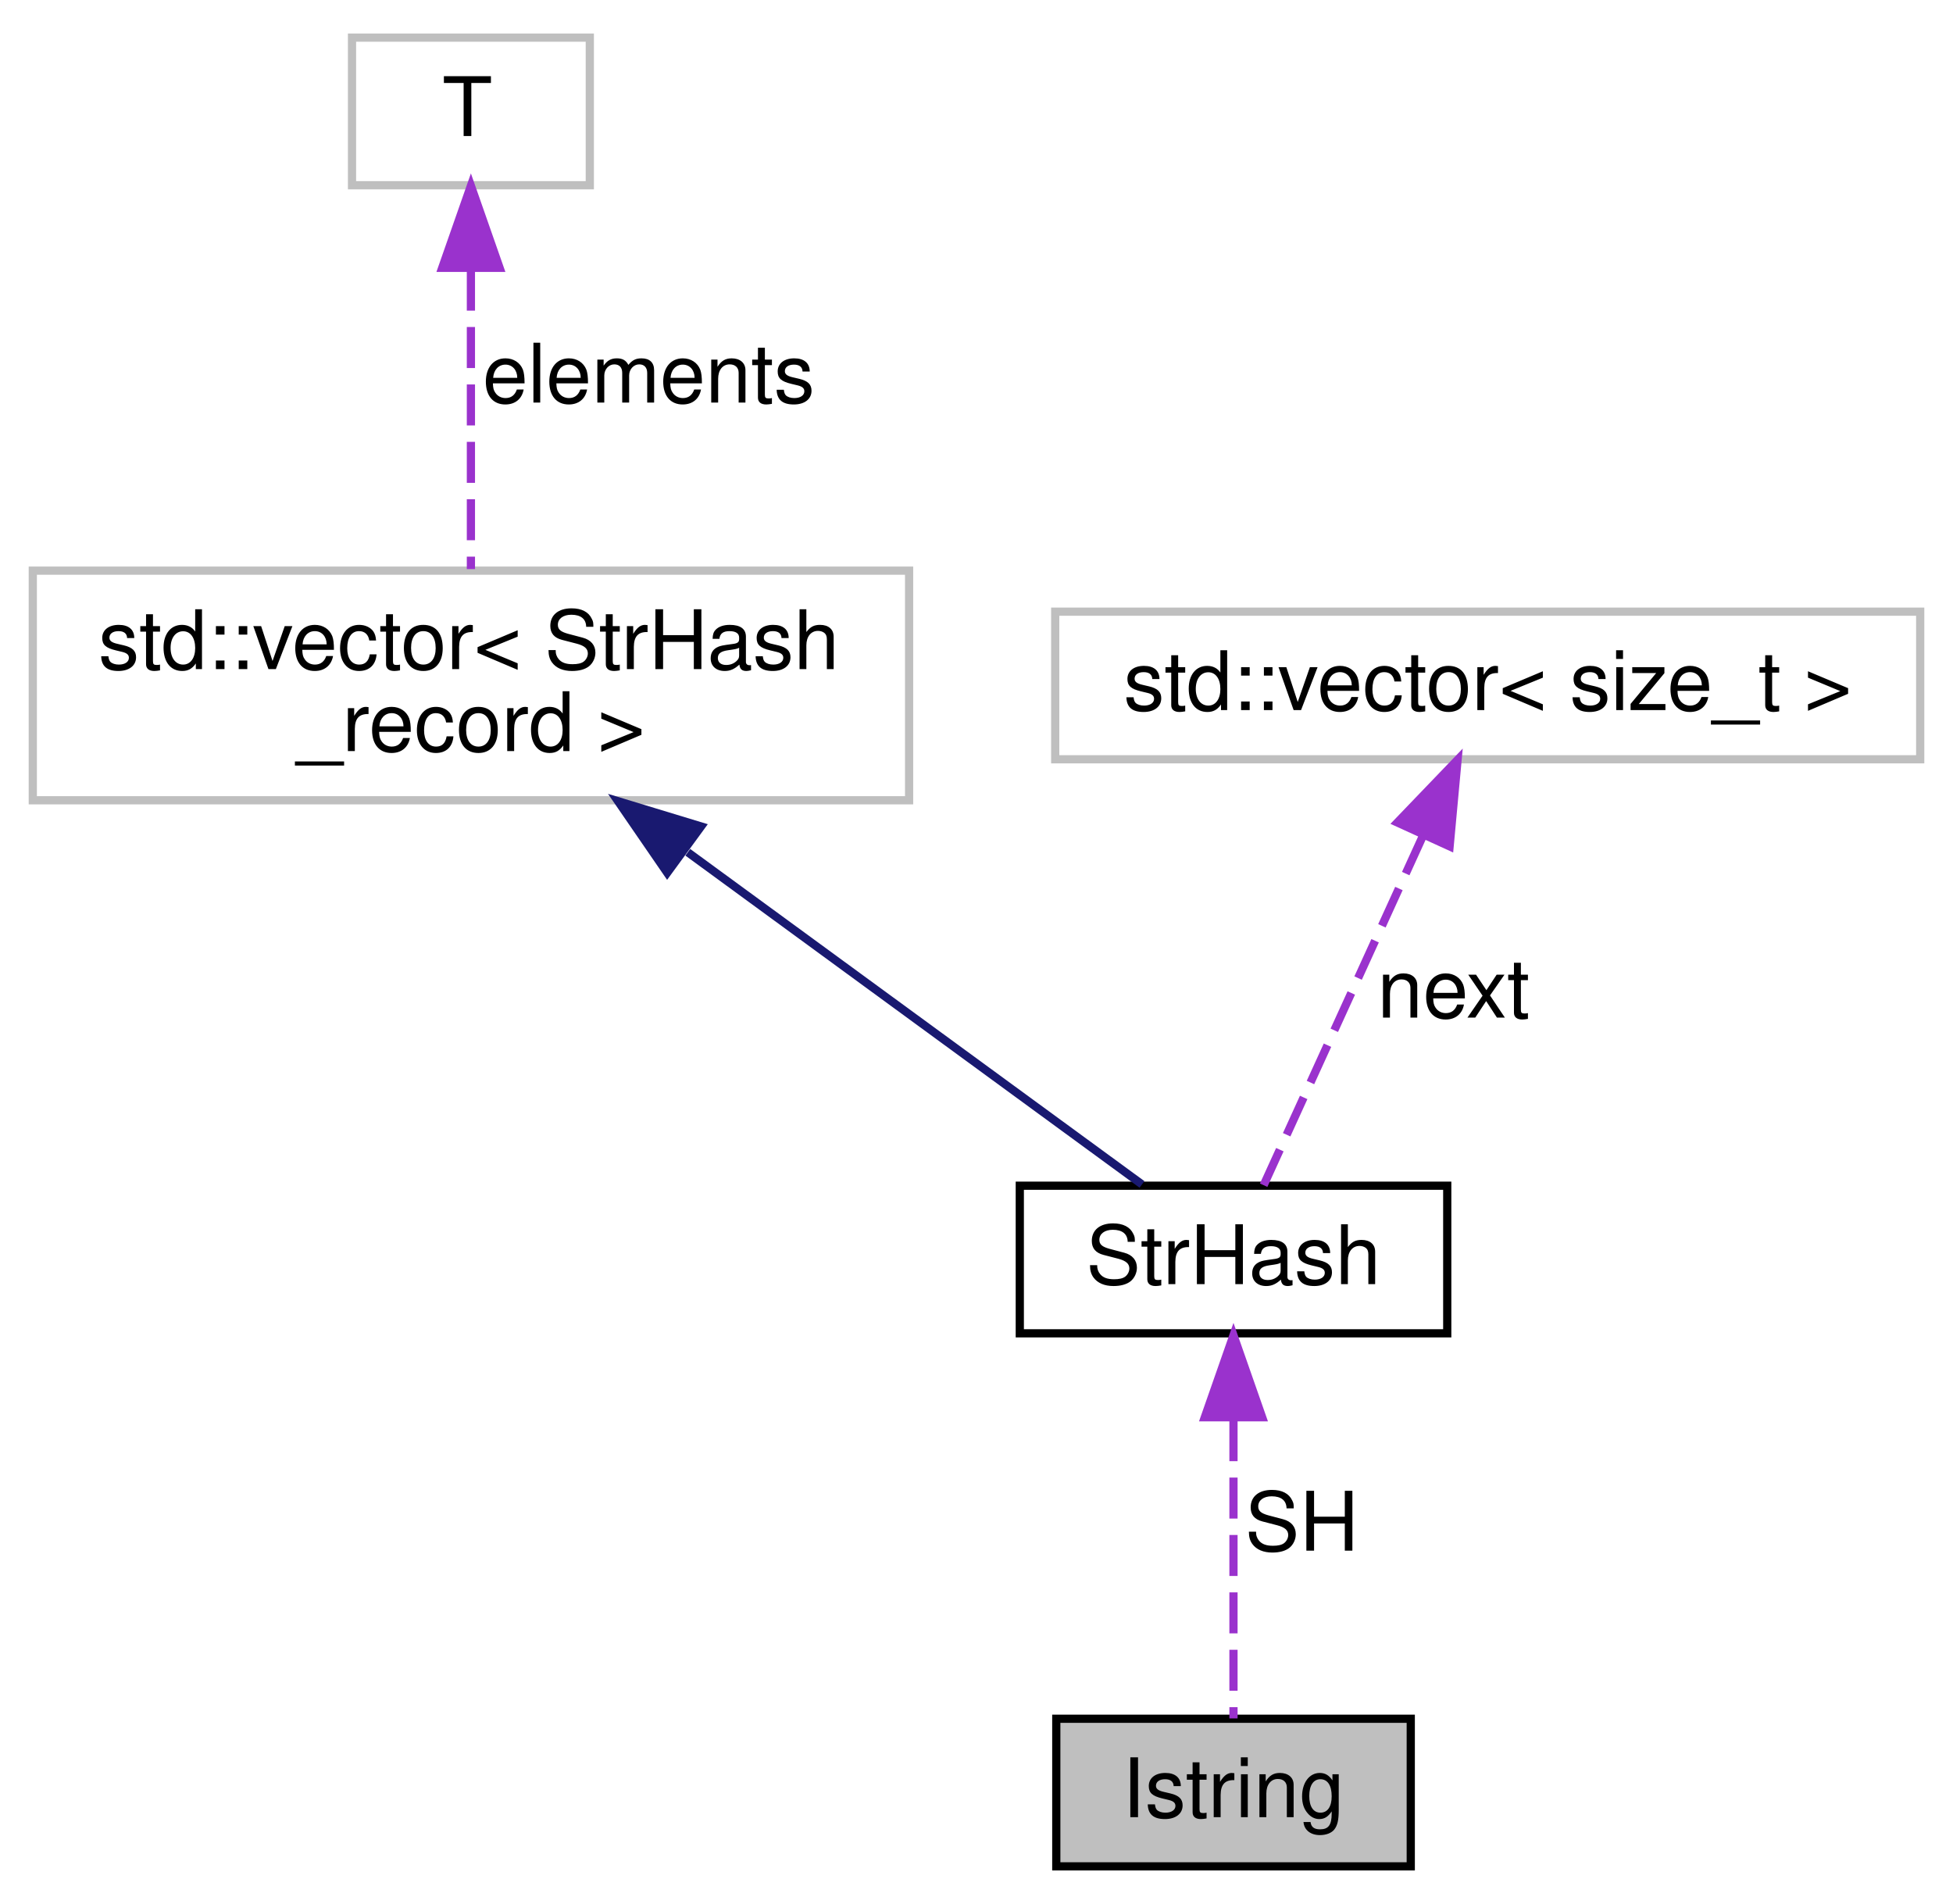
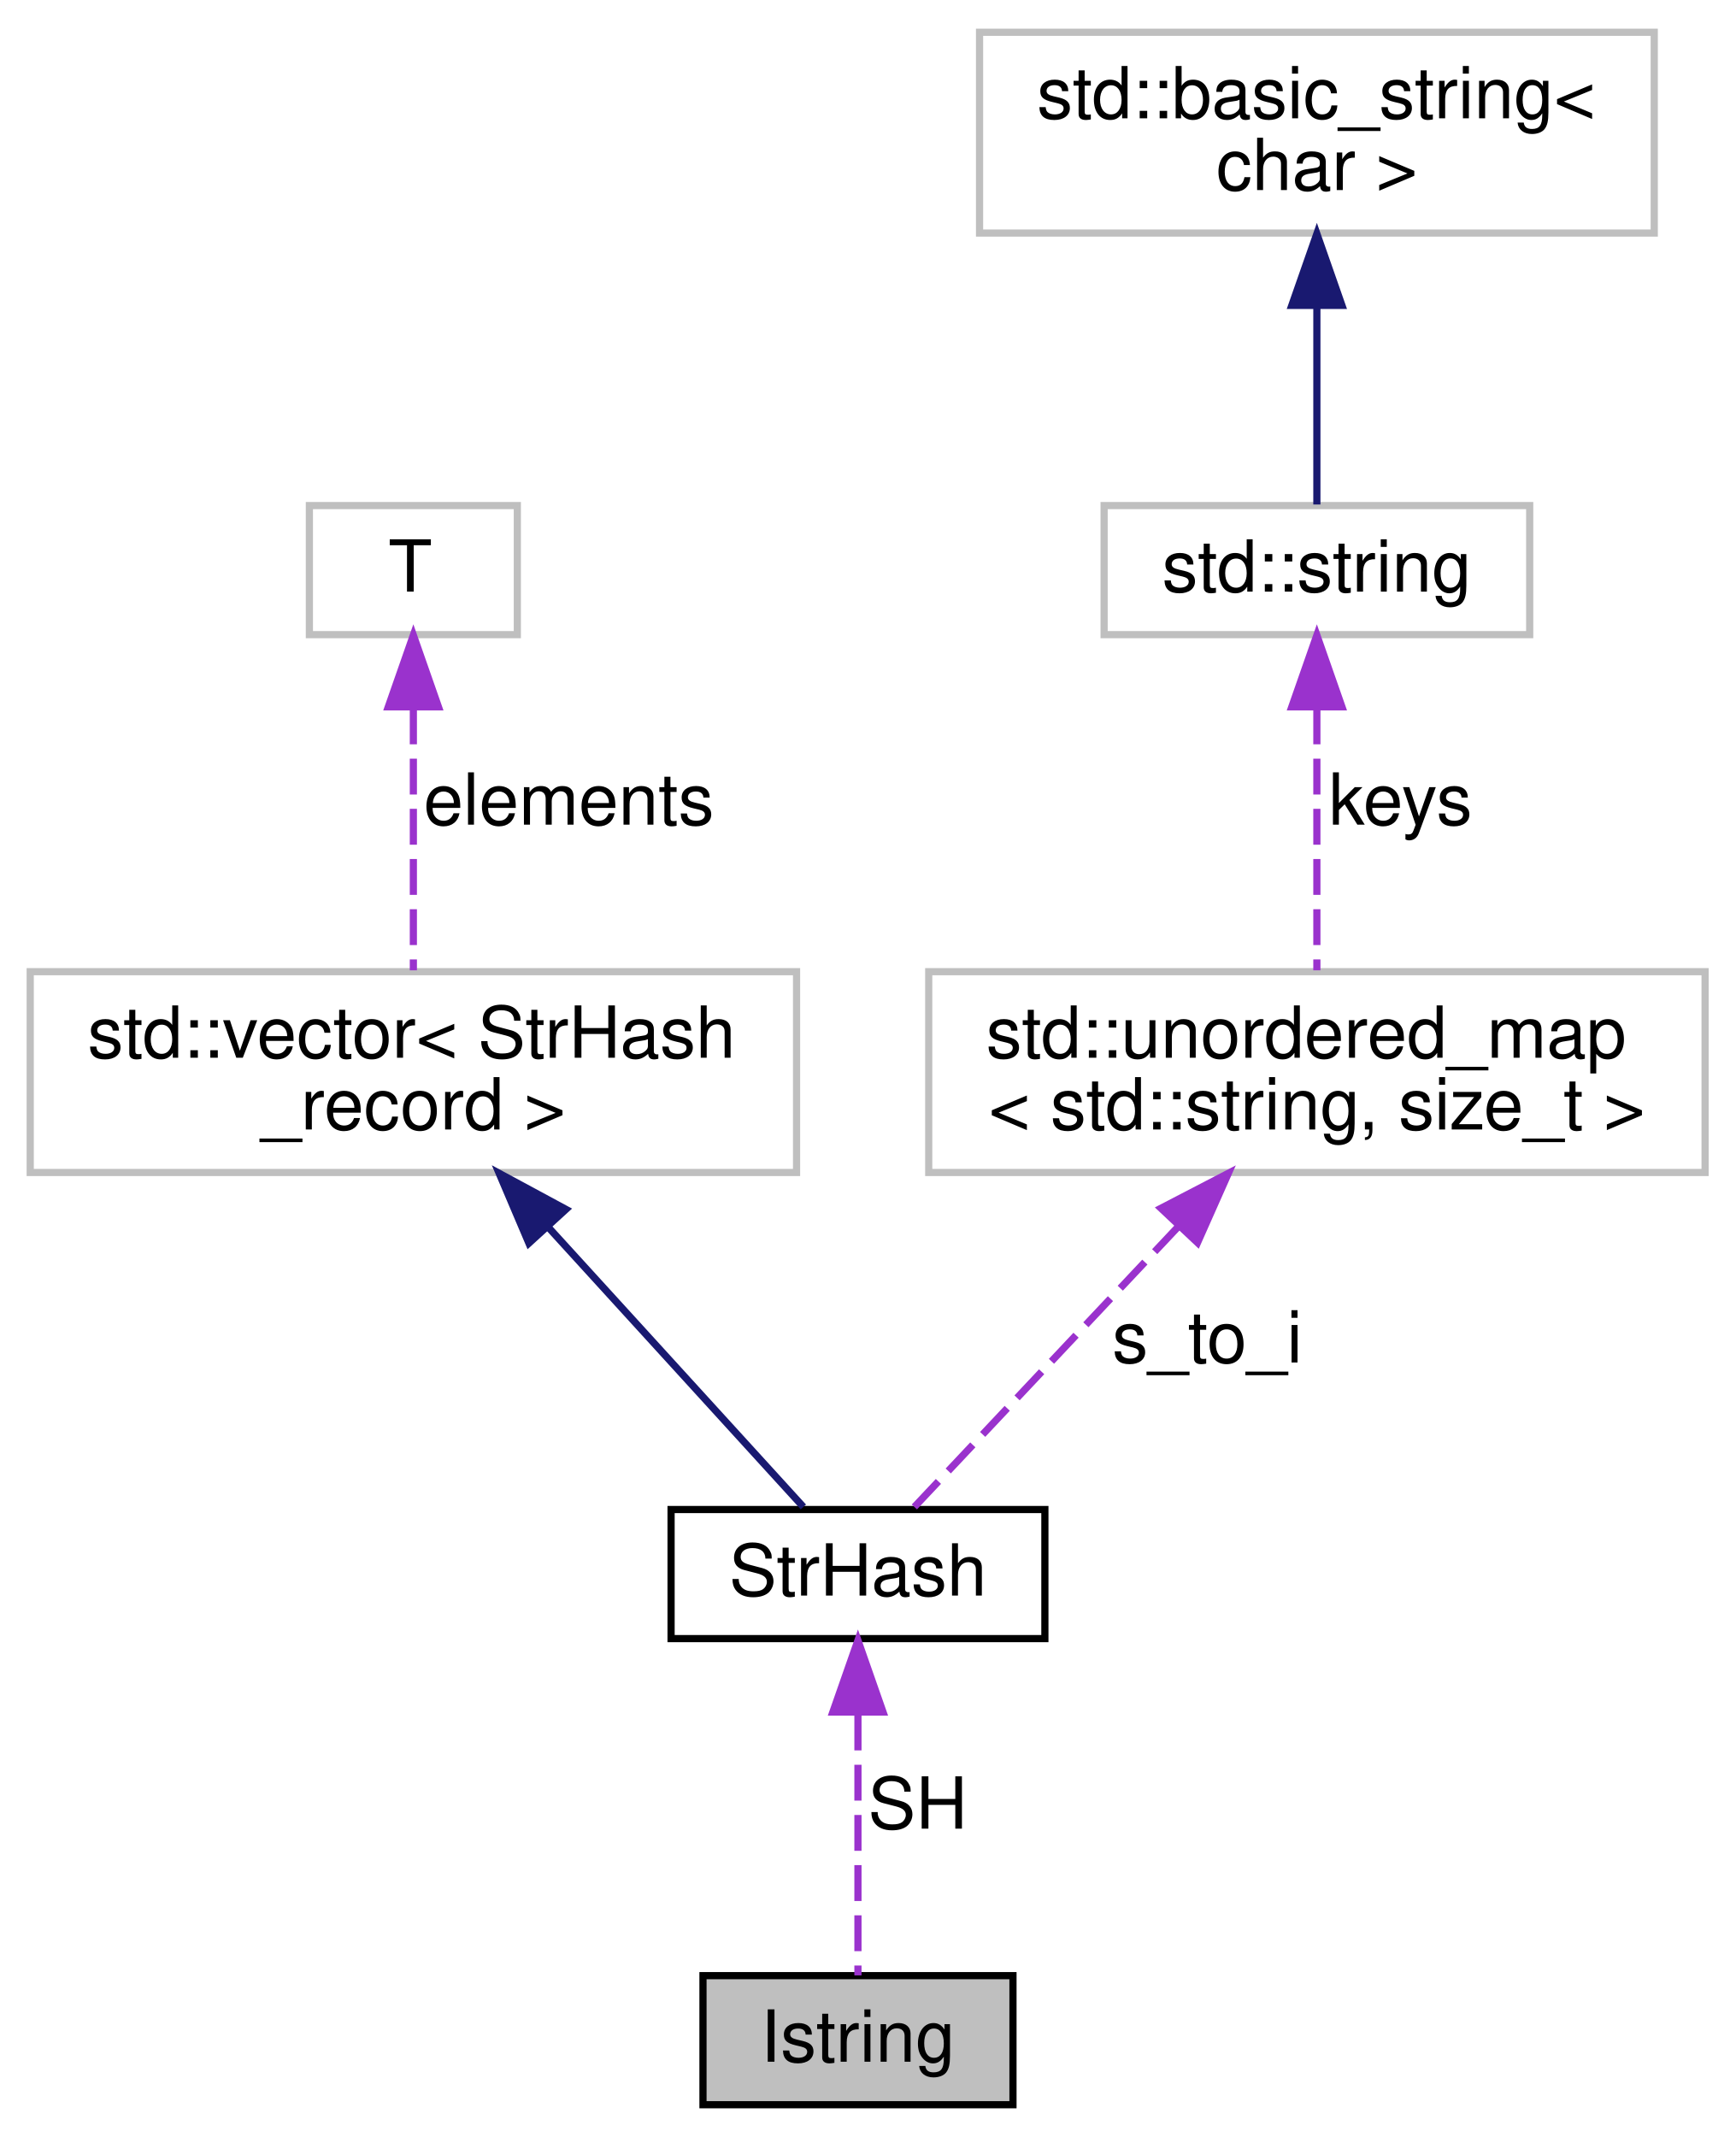
- <svg xmlns="http://www.w3.org/2000/svg" xmlns:xlink="http://www.w3.org/1999/xlink" width="238pt" height="232pt" viewBox="0.00 0.00 238.18 232.00">
-   <g id="graph0" class="graph" transform="scale(1 1) rotate(0) translate(4 228)">
+ <svg xmlns="http://www.w3.org/2000/svg" xmlns:xlink="http://www.w3.org/1999/xlink" width="242pt" height="298pt" viewBox="0.00 0.00 241.57 298.00">
+   <g id="graph0" class="graph" transform="scale(1 1) rotate(0) translate(4 294)">
    <g id="node1" class="node">
      <g id="a_node1">
        <a xlink:title=" ">
-           <polygon fill="#bfbfbf" stroke="black" points="124.82,-0.5 124.82,-18.5 168.05,-18.5 168.05,-0.5 124.82,-0.5" />
-           <text text-anchor="middle" x="146.43" y="-6.5" font-family="Helvetica,sans-Serif" font-size="10.00">Istring</text>
+           <polygon fill="#bfbfbf" stroke="black" points="93.82,-0.5 93.82,-18.5 137.05,-18.5 137.05,-0.5 93.82,-0.5" />
+           <text text-anchor="middle" x="115.43" y="-6.5" font-family="Helvetica,sans-Serif" font-size="10.00">Istring</text>
        </a>
      </g>
    </g>
    <g id="node2" class="node">
      <g id="a_node2">
-         <a xlink:href="../../de/df7/class_str_hash.html" target="_top" xlink:title="The string_hash table.">
-           <polygon fill="none" stroke="black" points="120.37,-65.5 120.37,-83.5 172.5,-83.5 172.5,-65.5 120.37,-65.5" />
-           <text text-anchor="middle" x="146.43" y="-71.5" font-family="Helvetica,sans-Serif" font-size="10.00">StrHash</text>
+         <a xlink:href="../../de/df7/class_str_hash.html" target="_top" xlink:title=" ">
+           <polygon fill="none" stroke="black" points="89.37,-65.5 89.37,-83.5 141.5,-83.5 141.5,-65.5 89.37,-65.5" />
+           <text text-anchor="middle" x="115.43" y="-71.5" font-family="Helvetica,sans-Serif" font-size="10.00">StrHash</text>
        </a>
      </g>
    </g>
    <g id="edge1" class="edge">
-       <path fill="none" stroke="#9a32cd" stroke-dasharray="5,2" d="M146.43,-54.91C146.43,-42.81 146.43,-27.65 146.43,-18.54" />
-       <polygon fill="#9a32cd" stroke="#9a32cd" points="142.93,-55.26 146.43,-65.26 149.93,-55.26 142.93,-55.26" />
-       <text text-anchor="middle" x="154.77" y="-39" font-family="Helvetica,sans-Serif" font-size="10.00"> SH</text>
+       <path fill="none" stroke="#9a32cd" stroke-dasharray="5,2" d="M115.43,-54.91C115.43,-42.81 115.43,-27.65 115.43,-18.54" />
+       <polygon fill="#9a32cd" stroke="#9a32cd" points="111.93,-55.26 115.43,-65.26 118.93,-55.26 111.93,-55.26" />
+       <text text-anchor="middle" x="123.77" y="-39" font-family="Helvetica,sans-Serif" font-size="10.00"> SH</text>
    </g>
    <g id="node3" class="node">
      <g id="a_node3">
        <a xlink:title="STL class.">
          <polygon fill="none" stroke="#bfbfbf" points="0,-130.5 0,-158.5 106.87,-158.5 106.87,-130.5 0,-130.5" />
          <text text-anchor="start" x="8" y="-146.5" font-family="Helvetica,sans-Serif" font-size="10.00">std::vector&lt; StrHash</text>
          <text text-anchor="middle" x="53.43" y="-136.5" font-family="Helvetica,sans-Serif" font-size="10.00">_record &gt;</text>
        </a>
      </g>
    </g>
    <g id="edge2" class="edge">
-       <path fill="none" stroke="midnightblue" d="M79.88,-124.16C98.2,-110.77 121.66,-93.61 135.27,-83.66" />
-       <polygon fill="midnightblue" stroke="midnightblue" points="77.37,-121.66 71.37,-130.39 81.5,-127.31 77.37,-121.66" />
+       <path fill="none" stroke="midnightblue" d="M72.37,-122.73C84.29,-109.65 99.04,-93.48 107.82,-83.86" />
+       <polygon fill="midnightblue" stroke="midnightblue" points="69.54,-120.64 65.39,-130.39 74.71,-125.36 69.54,-120.64" />
    </g>
    <g id="node4" class="node">
      <g id="a_node4">
        <a xlink:title=" ">
          <polygon fill="none" stroke="#bfbfbf" points="38.93,-205.5 38.93,-223.5 67.93,-223.5 67.93,-205.5 38.93,-205.5" />
          <text text-anchor="middle" x="52.99" y="-211.5" font-family="Helvetica,sans-Serif" font-size="10.00">T</text>
        </a>
      </g>
    </g>
    <g id="edge3" class="edge">
      <path fill="none" stroke="#9a32cd" stroke-dasharray="5,2" d="M53.43,-195.21C53.43,-183.69 53.43,-169.08 53.43,-158.69" />
      <polygon fill="#9a32cd" stroke="#9a32cd" points="49.93,-195.43 53.43,-205.43 56.93,-195.43 49.93,-195.43" />
      <text text-anchor="middle" x="75.11" y="-179" font-family="Helvetica,sans-Serif" font-size="10.00"> elements</text>
    </g>
    <g id="node5" class="node">
      <g id="a_node5">
        <a xlink:title=" ">
-           <polygon fill="none" stroke="#bfbfbf" points="124.69,-135.5 124.69,-153.5 230.18,-153.5 230.18,-135.5 124.69,-135.5" />
-           <text text-anchor="middle" x="177.43" y="-141.5" font-family="Helvetica,sans-Serif" font-size="10.00">std::vector&lt; size_t &gt;</text>
+           <polygon fill="none" stroke="#bfbfbf" points="125.3,-130.5 125.3,-158.5 233.57,-158.5 233.57,-130.5 125.3,-130.5" />
+           <text text-anchor="start" x="133.3" y="-146.5" font-family="Helvetica,sans-Serif" font-size="10.00">std::unordered_map</text>
+           <text text-anchor="middle" x="179.43" y="-136.5" font-family="Helvetica,sans-Serif" font-size="10.00">&lt; std::string, size_t &gt;</text>
        </a>
      </g>
    </g>
    <g id="edge4" class="edge">
-       <path fill="none" stroke="#9a32cd" stroke-dasharray="5,2" d="M169.51,-126.11C163.27,-112.42 154.86,-93.98 150.11,-83.56" />
-       <polygon fill="#9a32cd" stroke="#9a32cd" points="166.42,-127.79 173.76,-135.43 172.79,-124.88 166.42,-127.79" />
-       <text text-anchor="middle" x="173.27" y="-104" font-family="Helvetica,sans-Serif" font-size="10.00"> next</text>
+       <path fill="none" stroke="#9a32cd" stroke-dasharray="5,2" d="M160.24,-123.1C147.87,-109.96 132.44,-93.57 123.3,-83.86" />
+       <polygon fill="#9a32cd" stroke="#9a32cd" points="157.69,-125.51 167.09,-130.39 162.79,-120.71 157.69,-125.51" />
+       <text text-anchor="middle" x="164.17" y="-104" font-family="Helvetica,sans-Serif" font-size="10.00"> s_to_i</text>
+     </g>
+     <g id="node6" class="node">
+       <g id="a_node6">
+         <a xlink:title="STL class.">
+           <polygon fill="none" stroke="#bfbfbf" points="149.76,-205.5 149.76,-223.5 209.11,-223.5 209.11,-205.5 149.76,-205.5" />
+           <text text-anchor="middle" x="179.43" y="-211.5" font-family="Helvetica,sans-Serif" font-size="10.00">std::string</text>
+         </a>
+       </g>
+     </g>
+     <g id="edge5" class="edge">
+       <path fill="none" stroke="#9a32cd" stroke-dasharray="5,2" d="M179.43,-195.21C179.43,-183.69 179.43,-169.08 179.43,-158.69" />
+       <polygon fill="#9a32cd" stroke="#9a32cd" points="175.93,-195.43 179.43,-205.43 182.93,-195.43 175.93,-195.43" />
+       <text text-anchor="middle" x="191.1" y="-179" font-family="Helvetica,sans-Serif" font-size="10.00"> keys</text>
+     </g>
+     <g id="node7" class="node">
+       <g id="a_node7">
+         <a xlink:title="STL class.">
+           <polygon fill="none" stroke="#bfbfbf" points="132.39,-261.5 132.39,-289.5 226.48,-289.5 226.48,-261.5 132.39,-261.5" />
+           <text text-anchor="start" x="140.39" y="-277.5" font-family="Helvetica,sans-Serif" font-size="10.00">std::basic_string&lt;</text>
+           <text text-anchor="middle" x="179.43" y="-267.5" font-family="Helvetica,sans-Serif" font-size="10.00"> char &gt;</text>
+         </a>
+       </g>
+     </g>
+     <g id="edge6" class="edge">
+       <path fill="none" stroke="midnightblue" d="M179.43,-251.39C179.43,-241.59 179.43,-230.82 179.43,-223.65" />
+       <polygon fill="midnightblue" stroke="midnightblue" points="175.93,-251.41 179.43,-261.41 182.93,-251.41 175.93,-251.41" />
    </g>
  </g>
</svg>
